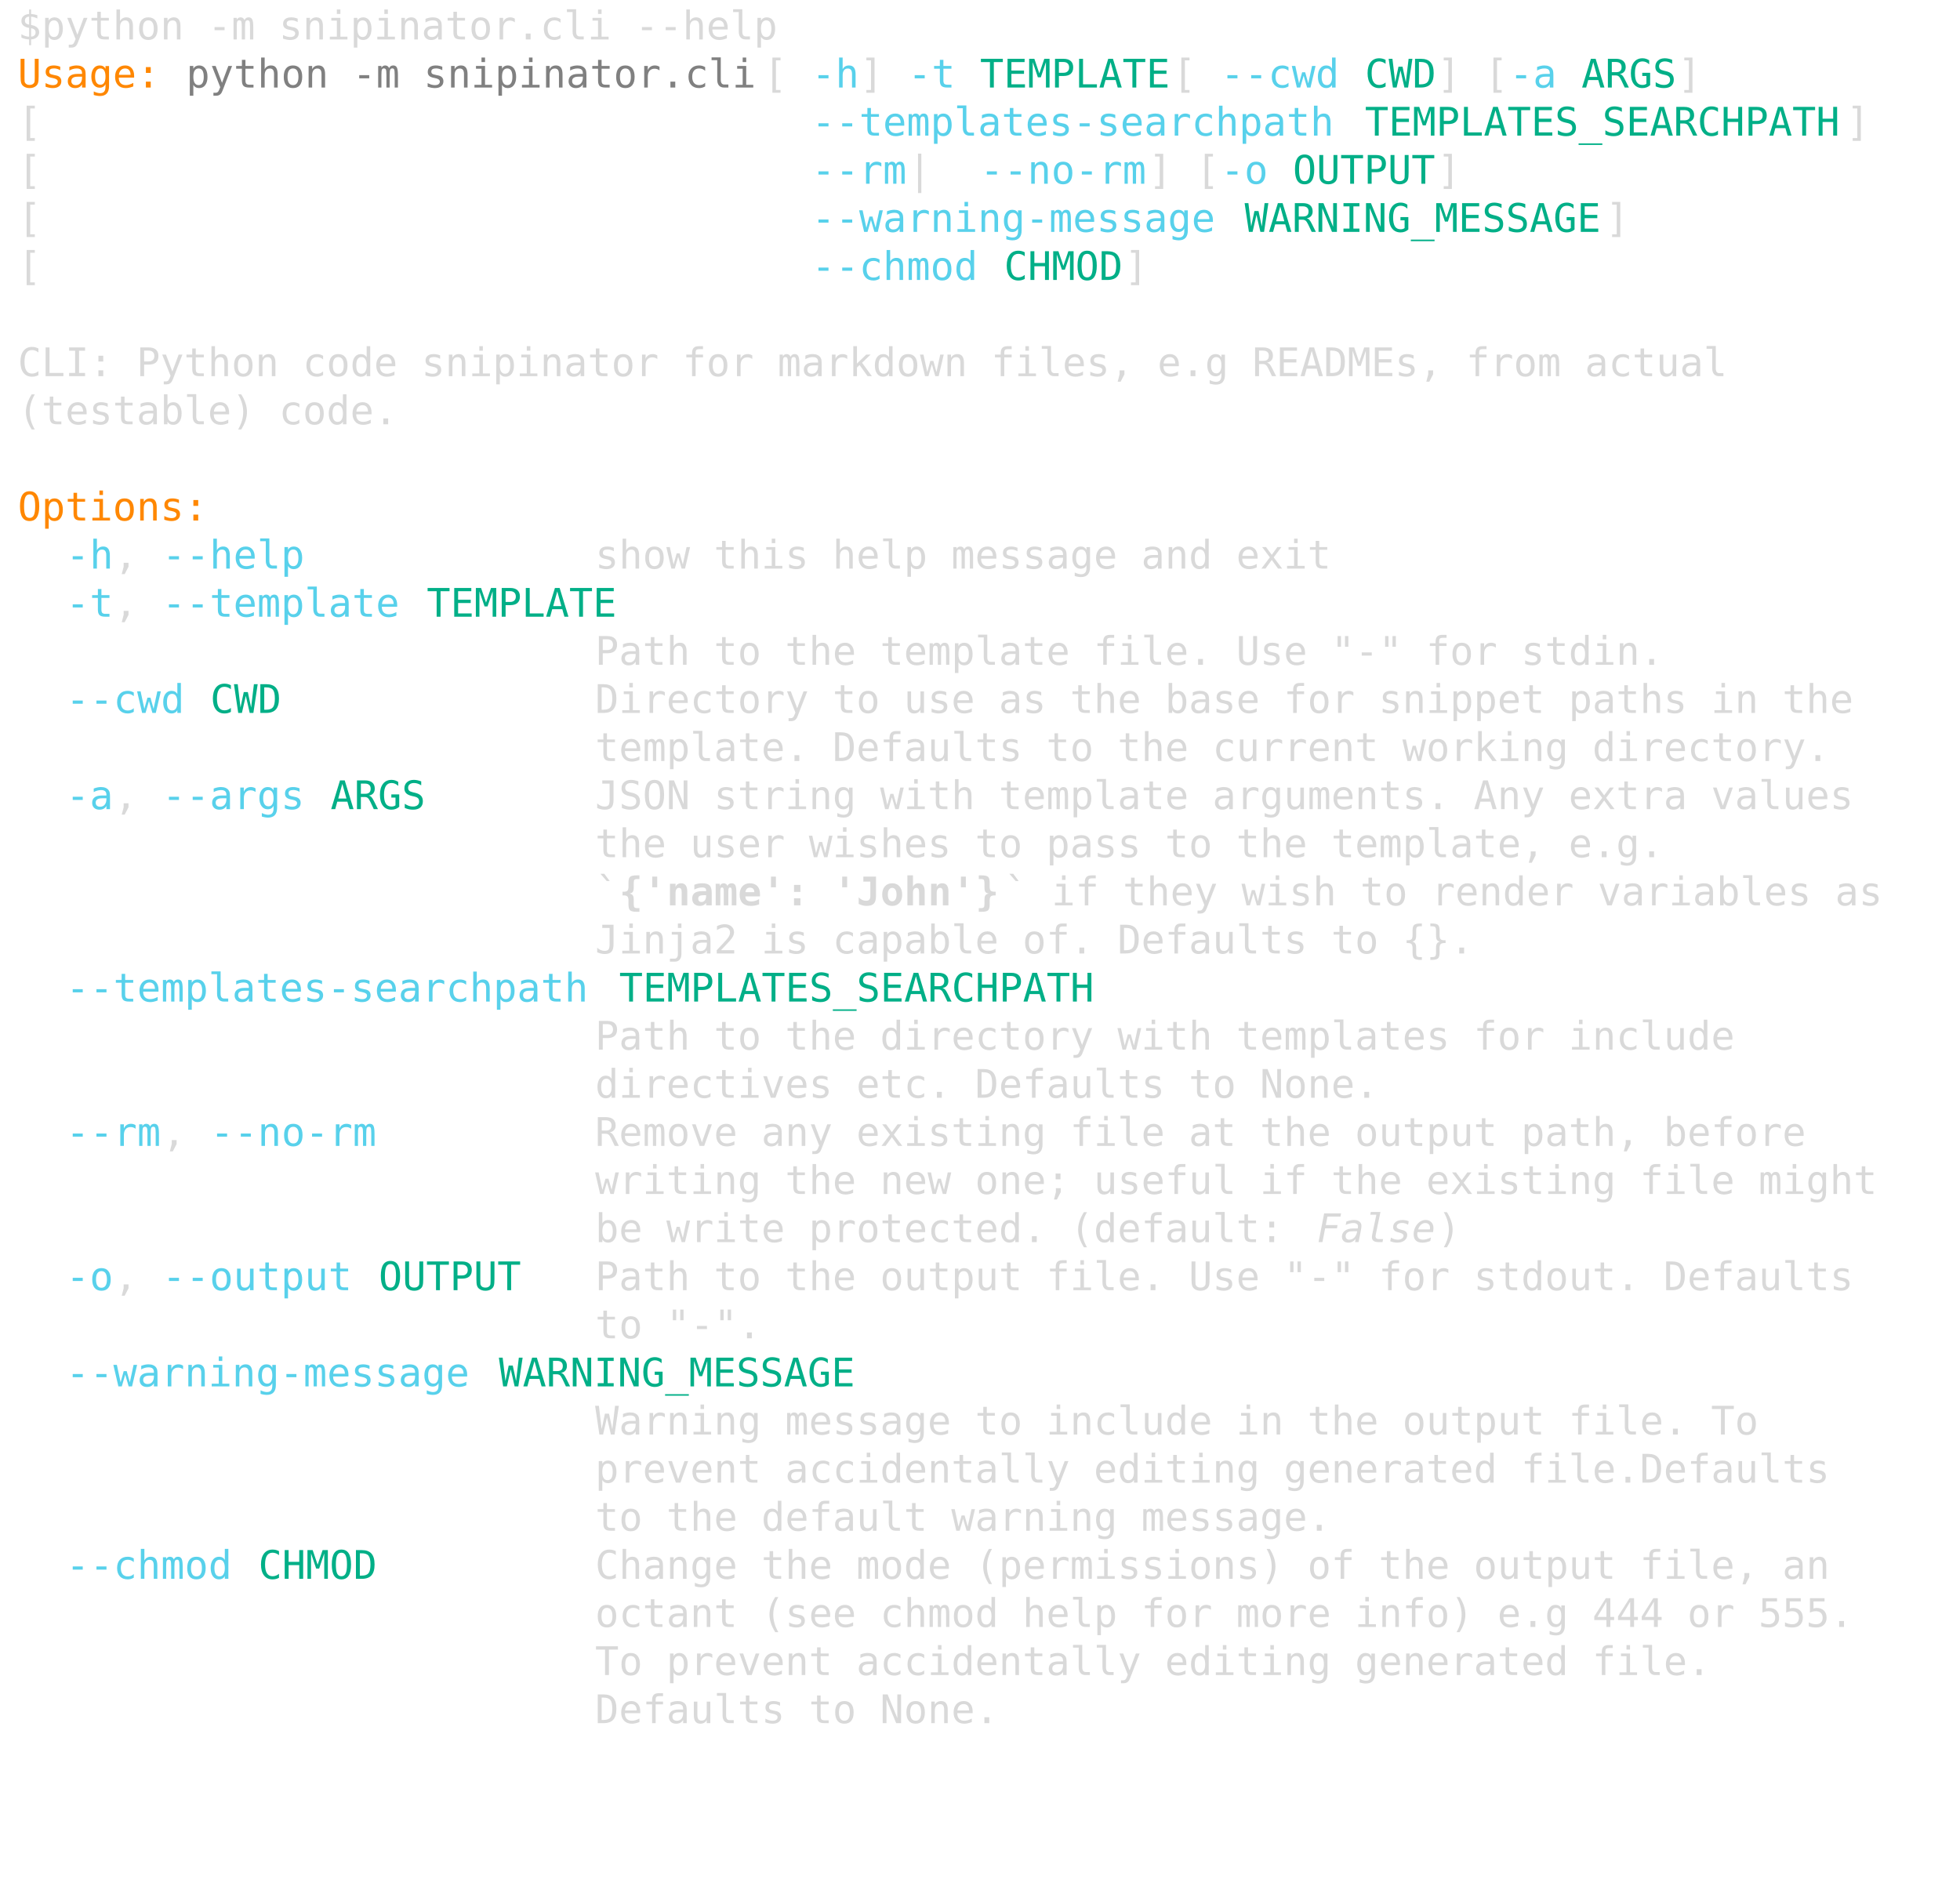
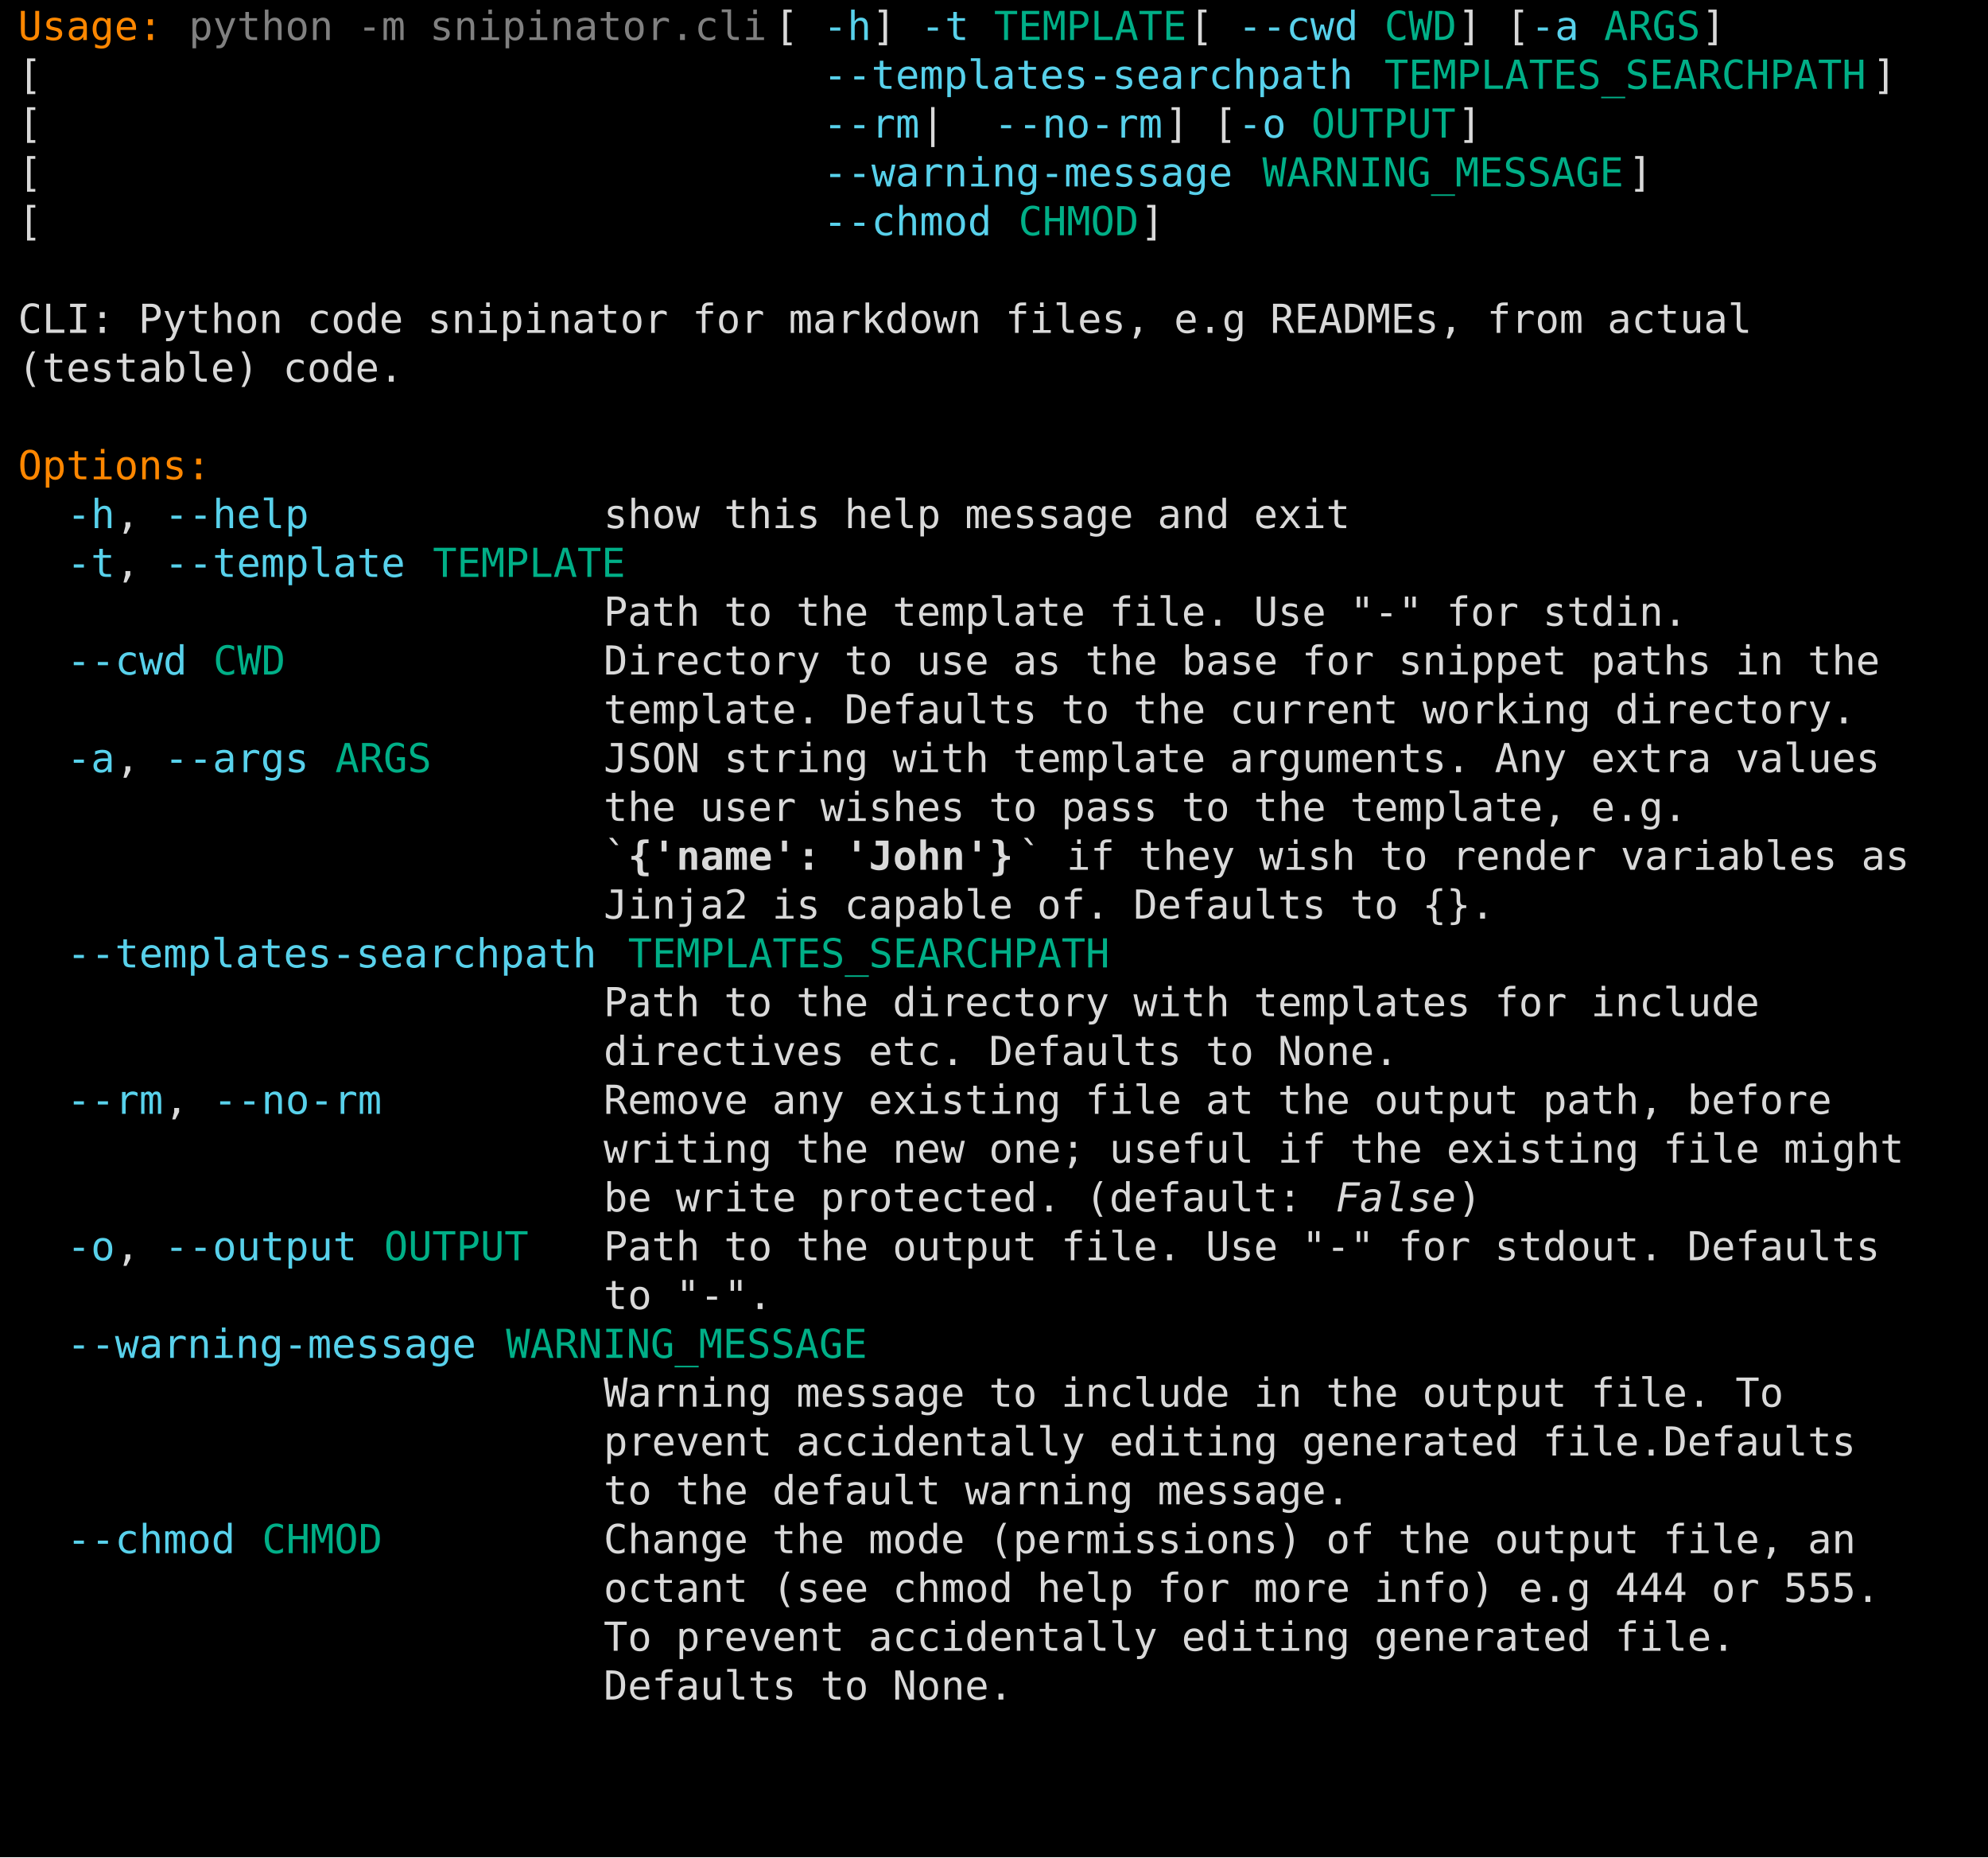
- <svg xmlns="http://www.w3.org/2000/svg" class="rich-terminal" viewBox="0 0 994 952.8">
+ <svg xmlns="http://www.w3.org/2000/svg" class="rich-terminal" viewBox="0 0 994 928.4">
+   <rect width="100%" height="100%" fill="black" />
  <style>
@font-face {
font-family: "Fira Code";
src: local("FiraCode-Regular"),
url("https://cdnjs.cloudflare.com/ajax/libs/firacode/6.2.0/woff2/FiraCode-Regular.woff2") format("woff2"),
url("https://cdnjs.cloudflare.com/ajax/libs/firacode/6.2.0/woff/FiraCode-Regular.woff") format("woff");
font-style: normal;
font-weight: 400;
}
@font-face {
font-family: "Fira Code";
src: local("FiraCode-Bold"),
url("https://cdnjs.cloudflare.com/ajax/libs/firacode/6.2.0/woff2/FiraCode-Bold.woff2") format("woff2"),
url("https://cdnjs.cloudflare.com/ajax/libs/firacode/6.2.0/woff/FiraCode-Bold.woff") format("woff");
font-style: bold;
font-weight: 700;
}
- .terminal-3296101841-matrix {
+ .terminal-3952374451-matrix {
font-family: Fira Code, monospace;
font-size: 20px;
line-height: 24.4px;
font-variant-east-asian: full-width;
}
- .terminal-3296101841-title {
+ .terminal-3952374451-title {
font-size: 18px;
font-weight: bold;
font-family: arial;
}
- .terminal-3296101841-r1 { fill: #d9d9d9 }
- .terminal-3296101841-r2 { fill: #ff8700 }
- .terminal-3296101841-r3 { fill: #808080 }
- .terminal-3296101841-r4 { fill: #58d1eb }
- .terminal-3296101841-r5 { fill: #00af87 }
- .terminal-3296101841-r6 { fill: #d9d9d9;font-weight: bold }
- .terminal-3296101841-r7 { fill: #d9d9d9;font-style: italic; }
+ .terminal-3952374451-r1 { fill: #ff8700 }
+ .terminal-3952374451-r2 { fill: #d9d9d9 }
+ .terminal-3952374451-r3 { fill: #808080 }
+ .terminal-3952374451-r4 { fill: #58d1eb }
+ .terminal-3952374451-r5 { fill: #00af87 }
+ .terminal-3952374451-r6 { fill: #d9d9d9;font-weight: bold }
+ .terminal-3952374451-r7 { fill: #d9d9d9;font-style: italic; }
</style>
  <defs>
-     <clipPath id="terminal-3296101841-clip-terminal">
-       <rect x="0" y="0" width="975.0" height="901.8" />
-     </clipPath>
-     <clipPath id="terminal-3296101841-line-0">
+     <clipPath id="terminal-3952374451-clip-terminal">
+       <rect x="0" y="0" width="975.0" height="877.4" />
+     </clipPath>
+     <clipPath id="terminal-3952374451-line-0">
      <rect x="0" y="1.5" width="976" height="24.65" />
    </clipPath>
-     <clipPath id="terminal-3296101841-line-1">
+     <clipPath id="terminal-3952374451-line-1">
      <rect x="0" y="25.9" width="976" height="24.65" />
    </clipPath>
-     <clipPath id="terminal-3296101841-line-2">
+     <clipPath id="terminal-3952374451-line-2">
      <rect x="0" y="50.3" width="976" height="24.65" />
    </clipPath>
-     <clipPath id="terminal-3296101841-line-3">
+     <clipPath id="terminal-3952374451-line-3">
      <rect x="0" y="74.7" width="976" height="24.65" />
    </clipPath>
-     <clipPath id="terminal-3296101841-line-4">
+     <clipPath id="terminal-3952374451-line-4">
      <rect x="0" y="99.1" width="976" height="24.65" />
    </clipPath>
-     <clipPath id="terminal-3296101841-line-5">
+     <clipPath id="terminal-3952374451-line-5">
      <rect x="0" y="123.5" width="976" height="24.65" />
    </clipPath>
-     <clipPath id="terminal-3296101841-line-6">
+     <clipPath id="terminal-3952374451-line-6">
      <rect x="0" y="147.9" width="976" height="24.65" />
    </clipPath>
-     <clipPath id="terminal-3296101841-line-7">
+     <clipPath id="terminal-3952374451-line-7">
      <rect x="0" y="172.3" width="976" height="24.65" />
    </clipPath>
-     <clipPath id="terminal-3296101841-line-8">
+     <clipPath id="terminal-3952374451-line-8">
      <rect x="0" y="196.7" width="976" height="24.65" />
    </clipPath>
-     <clipPath id="terminal-3296101841-line-9">
+     <clipPath id="terminal-3952374451-line-9">
      <rect x="0" y="221.1" width="976" height="24.65" />
    </clipPath>
-     <clipPath id="terminal-3296101841-line-10">
+     <clipPath id="terminal-3952374451-line-10">
      <rect x="0" y="245.5" width="976" height="24.65" />
    </clipPath>
-     <clipPath id="terminal-3296101841-line-11">
+     <clipPath id="terminal-3952374451-line-11">
      <rect x="0" y="269.9" width="976" height="24.65" />
    </clipPath>
-     <clipPath id="terminal-3296101841-line-12">
+     <clipPath id="terminal-3952374451-line-12">
      <rect x="0" y="294.3" width="976" height="24.65" />
    </clipPath>
-     <clipPath id="terminal-3296101841-line-13">
+     <clipPath id="terminal-3952374451-line-13">
      <rect x="0" y="318.7" width="976" height="24.65" />
    </clipPath>
-     <clipPath id="terminal-3296101841-line-14">
+     <clipPath id="terminal-3952374451-line-14">
      <rect x="0" y="343.1" width="976" height="24.65" />
    </clipPath>
-     <clipPath id="terminal-3296101841-line-15">
+     <clipPath id="terminal-3952374451-line-15">
      <rect x="0" y="367.5" width="976" height="24.65" />
    </clipPath>
-     <clipPath id="terminal-3296101841-line-16">
+     <clipPath id="terminal-3952374451-line-16">
      <rect x="0" y="391.9" width="976" height="24.65" />
    </clipPath>
-     <clipPath id="terminal-3296101841-line-17">
+     <clipPath id="terminal-3952374451-line-17">
      <rect x="0" y="416.3" width="976" height="24.65" />
    </clipPath>
-     <clipPath id="terminal-3296101841-line-18">
+     <clipPath id="terminal-3952374451-line-18">
      <rect x="0" y="440.7" width="976" height="24.65" />
    </clipPath>
-     <clipPath id="terminal-3296101841-line-19">
+     <clipPath id="terminal-3952374451-line-19">
      <rect x="0" y="465.1" width="976" height="24.65" />
    </clipPath>
-     <clipPath id="terminal-3296101841-line-20">
+     <clipPath id="terminal-3952374451-line-20">
      <rect x="0" y="489.5" width="976" height="24.65" />
    </clipPath>
-     <clipPath id="terminal-3296101841-line-21">
+     <clipPath id="terminal-3952374451-line-21">
      <rect x="0" y="513.9" width="976" height="24.65" />
    </clipPath>
-     <clipPath id="terminal-3296101841-line-22">
+     <clipPath id="terminal-3952374451-line-22">
      <rect x="0" y="538.3" width="976" height="24.65" />
    </clipPath>
-     <clipPath id="terminal-3296101841-line-23">
+     <clipPath id="terminal-3952374451-line-23">
      <rect x="0" y="562.7" width="976" height="24.65" />
    </clipPath>
-     <clipPath id="terminal-3296101841-line-24">
+     <clipPath id="terminal-3952374451-line-24">
      <rect x="0" y="587.1" width="976" height="24.65" />
    </clipPath>
-     <clipPath id="terminal-3296101841-line-25">
+     <clipPath id="terminal-3952374451-line-25">
      <rect x="0" y="611.5" width="976" height="24.65" />
    </clipPath>
-     <clipPath id="terminal-3296101841-line-26">
+     <clipPath id="terminal-3952374451-line-26">
      <rect x="0" y="635.9" width="976" height="24.65" />
    </clipPath>
-     <clipPath id="terminal-3296101841-line-27">
+     <clipPath id="terminal-3952374451-line-27">
      <rect x="0" y="660.3" width="976" height="24.65" />
    </clipPath>
-     <clipPath id="terminal-3296101841-line-28">
+     <clipPath id="terminal-3952374451-line-28">
      <rect x="0" y="684.7" width="976" height="24.65" />
    </clipPath>
-     <clipPath id="terminal-3296101841-line-29">
+     <clipPath id="terminal-3952374451-line-29">
      <rect x="0" y="709.1" width="976" height="24.65" />
    </clipPath>
-     <clipPath id="terminal-3296101841-line-30">
+     <clipPath id="terminal-3952374451-line-30">
      <rect x="0" y="733.5" width="976" height="24.65" />
    </clipPath>
-     <clipPath id="terminal-3296101841-line-31">
+     <clipPath id="terminal-3952374451-line-31">
      <rect x="0" y="757.9" width="976" height="24.65" />
    </clipPath>
-     <clipPath id="terminal-3296101841-line-32">
+     <clipPath id="terminal-3952374451-line-32">
      <rect x="0" y="782.3" width="976" height="24.65" />
    </clipPath>
-     <clipPath id="terminal-3296101841-line-33">
+     <clipPath id="terminal-3952374451-line-33">
      <rect x="0" y="806.7" width="976" height="24.65" />
    </clipPath>
-     <clipPath id="terminal-3296101841-line-34">
+     <clipPath id="terminal-3952374451-line-34">
      <rect x="0" y="831.1" width="976" height="24.65" />
-     </clipPath>
-     <clipPath id="terminal-3296101841-line-35">
-       <rect x="0" y="855.5" width="976" height="24.65" />
    </clipPath>
  </defs>
  <g transform="translate(9, 0)">
-     <g class="terminal-3296101841-matrix">
-       <text class="terminal-3296101841-r1" x="0" y="20" textLength="390.4" clip-path="url(#terminal-3296101841-line-0)">$python -m snipinator.cli --help</text>
-       <text class="terminal-3296101841-r1" x="976" y="20" textLength="12.2" clip-path="url(#terminal-3296101841-line-0)">
- </text>
-       <text class="terminal-3296101841-r2" x="0" y="44.4" textLength="73.2" clip-path="url(#terminal-3296101841-line-1)">Usage:</text>
-       <text class="terminal-3296101841-r3" x="85.4" y="44.4" textLength="292.8" clip-path="url(#terminal-3296101841-line-1)">python -m snipinator.cli</text>
-       <text class="terminal-3296101841-r1" x="378.2" y="44.4" textLength="24.4" clip-path="url(#terminal-3296101841-line-1)"> [</text>
-       <text class="terminal-3296101841-r4" x="402.6" y="44.4" textLength="24.4" clip-path="url(#terminal-3296101841-line-1)">-h</text>
-       <text class="terminal-3296101841-r1" x="427" y="44.4" textLength="24.4" clip-path="url(#terminal-3296101841-line-1)">] </text>
-       <text class="terminal-3296101841-r4" x="451.4" y="44.4" textLength="24.4" clip-path="url(#terminal-3296101841-line-1)">-t</text>
-       <text class="terminal-3296101841-r5" x="488" y="44.4" textLength="97.6" clip-path="url(#terminal-3296101841-line-1)">TEMPLATE</text>
-       <text class="terminal-3296101841-r1" x="585.6" y="44.4" textLength="24.4" clip-path="url(#terminal-3296101841-line-1)"> [</text>
-       <text class="terminal-3296101841-r4" x="610" y="44.4" textLength="61" clip-path="url(#terminal-3296101841-line-1)">--cwd</text>
-       <text class="terminal-3296101841-r5" x="683.2" y="44.4" textLength="36.6" clip-path="url(#terminal-3296101841-line-1)">CWD</text>
-       <text class="terminal-3296101841-r1" x="719.8" y="44.4" textLength="36.6" clip-path="url(#terminal-3296101841-line-1)">] [</text>
-       <text class="terminal-3296101841-r4" x="756.4" y="44.4" textLength="24.4" clip-path="url(#terminal-3296101841-line-1)">-a</text>
-       <text class="terminal-3296101841-r5" x="793" y="44.4" textLength="48.8" clip-path="url(#terminal-3296101841-line-1)">ARGS</text>
-       <text class="terminal-3296101841-r1" x="841.8" y="44.4" textLength="12.2" clip-path="url(#terminal-3296101841-line-1)">]</text>
-       <text class="terminal-3296101841-r1" x="976" y="44.4" textLength="12.2" clip-path="url(#terminal-3296101841-line-1)">
- </text>
-       <text class="terminal-3296101841-r1" x="0" y="68.8" textLength="402.6" clip-path="url(#terminal-3296101841-line-2)">                                [</text>
-       <text class="terminal-3296101841-r4" x="402.6" y="68.8" textLength="268.4" clip-path="url(#terminal-3296101841-line-2)">--templates-searchpath</text>
-       <text class="terminal-3296101841-r5" x="683.2" y="68.8" textLength="244" clip-path="url(#terminal-3296101841-line-2)">TEMPLATES_SEARCHPATH</text>
-       <text class="terminal-3296101841-r1" x="927.2" y="68.8" textLength="12.2" clip-path="url(#terminal-3296101841-line-2)">]</text>
-       <text class="terminal-3296101841-r1" x="976" y="68.8" textLength="12.2" clip-path="url(#terminal-3296101841-line-2)">
- </text>
-       <text class="terminal-3296101841-r1" x="0" y="93.2" textLength="402.6" clip-path="url(#terminal-3296101841-line-3)">                                [</text>
-       <text class="terminal-3296101841-r4" x="402.6" y="93.2" textLength="48.8" clip-path="url(#terminal-3296101841-line-3)">--rm</text>
-       <text class="terminal-3296101841-r1" x="451.4" y="93.2" textLength="36.6" clip-path="url(#terminal-3296101841-line-3)"> | </text>
-       <text class="terminal-3296101841-r4" x="488" y="93.2" textLength="85.4" clip-path="url(#terminal-3296101841-line-3)">--no-rm</text>
-       <text class="terminal-3296101841-r1" x="573.4" y="93.2" textLength="36.6" clip-path="url(#terminal-3296101841-line-3)">] [</text>
-       <text class="terminal-3296101841-r4" x="610" y="93.2" textLength="24.4" clip-path="url(#terminal-3296101841-line-3)">-o</text>
-       <text class="terminal-3296101841-r5" x="646.6" y="93.2" textLength="73.2" clip-path="url(#terminal-3296101841-line-3)">OUTPUT</text>
-       <text class="terminal-3296101841-r1" x="719.8" y="93.2" textLength="12.2" clip-path="url(#terminal-3296101841-line-3)">]</text>
-       <text class="terminal-3296101841-r1" x="976" y="93.2" textLength="12.2" clip-path="url(#terminal-3296101841-line-3)">
- </text>
-       <text class="terminal-3296101841-r1" x="0" y="117.6" textLength="402.6" clip-path="url(#terminal-3296101841-line-4)">                                [</text>
-       <text class="terminal-3296101841-r4" x="402.6" y="117.6" textLength="207.4" clip-path="url(#terminal-3296101841-line-4)">--warning-message</text>
-       <text class="terminal-3296101841-r5" x="622.2" y="117.6" textLength="183" clip-path="url(#terminal-3296101841-line-4)">WARNING_MESSAGE</text>
-       <text class="terminal-3296101841-r1" x="805.2" y="117.6" textLength="12.2" clip-path="url(#terminal-3296101841-line-4)">]</text>
-       <text class="terminal-3296101841-r1" x="976" y="117.6" textLength="12.2" clip-path="url(#terminal-3296101841-line-4)">
- </text>
-       <text class="terminal-3296101841-r1" x="0" y="142" textLength="402.6" clip-path="url(#terminal-3296101841-line-5)">                                [</text>
-       <text class="terminal-3296101841-r4" x="402.6" y="142" textLength="85.4" clip-path="url(#terminal-3296101841-line-5)">--chmod</text>
-       <text class="terminal-3296101841-r5" x="500.2" y="142" textLength="61" clip-path="url(#terminal-3296101841-line-5)">CHMOD</text>
-       <text class="terminal-3296101841-r1" x="561.2" y="142" textLength="12.2" clip-path="url(#terminal-3296101841-line-5)">]</text>
-       <text class="terminal-3296101841-r1" x="976" y="142" textLength="12.2" clip-path="url(#terminal-3296101841-line-5)">
- </text>
-       <text class="terminal-3296101841-r1" x="976" y="166.4" textLength="12.2" clip-path="url(#terminal-3296101841-line-6)">
- </text>
-       <text class="terminal-3296101841-r1" x="0" y="190.8" textLength="878.4" clip-path="url(#terminal-3296101841-line-7)">CLI: Python code snipinator for markdown files, e.g READMEs, from actual</text>
-       <text class="terminal-3296101841-r1" x="976" y="190.8" textLength="12.2" clip-path="url(#terminal-3296101841-line-7)">
- </text>
-       <text class="terminal-3296101841-r1" x="0" y="215.2" textLength="195.2" clip-path="url(#terminal-3296101841-line-8)">(testable) code.</text>
-       <text class="terminal-3296101841-r1" x="976" y="215.2" textLength="12.2" clip-path="url(#terminal-3296101841-line-8)">
- </text>
-       <text class="terminal-3296101841-r1" x="976" y="239.6" textLength="12.2" clip-path="url(#terminal-3296101841-line-9)">
- </text>
-       <text class="terminal-3296101841-r2" x="0" y="264" textLength="97.6" clip-path="url(#terminal-3296101841-line-10)">Options:</text>
-       <text class="terminal-3296101841-r1" x="976" y="264" textLength="12.2" clip-path="url(#terminal-3296101841-line-10)">
- </text>
-       <text class="terminal-3296101841-r4" x="24.4" y="288.4" textLength="24.4" clip-path="url(#terminal-3296101841-line-11)">-h</text>
-       <text class="terminal-3296101841-r1" x="48.8" y="288.4" textLength="24.4" clip-path="url(#terminal-3296101841-line-11)">, </text>
-       <text class="terminal-3296101841-r4" x="73.2" y="288.4" textLength="73.2" clip-path="url(#terminal-3296101841-line-11)">--help</text>
-       <text class="terminal-3296101841-r1" x="292.8" y="288.4" textLength="378.2" clip-path="url(#terminal-3296101841-line-11)">show this help message and exit</text>
-       <text class="terminal-3296101841-r1" x="976" y="288.4" textLength="12.2" clip-path="url(#terminal-3296101841-line-11)">
- </text>
-       <text class="terminal-3296101841-r4" x="24.4" y="312.8" textLength="24.4" clip-path="url(#terminal-3296101841-line-12)">-t</text>
-       <text class="terminal-3296101841-r1" x="48.8" y="312.8" textLength="24.4" clip-path="url(#terminal-3296101841-line-12)">, </text>
-       <text class="terminal-3296101841-r4" x="73.2" y="312.8" textLength="122" clip-path="url(#terminal-3296101841-line-12)">--template</text>
-       <text class="terminal-3296101841-r5" x="207.4" y="312.8" textLength="97.6" clip-path="url(#terminal-3296101841-line-12)">TEMPLATE</text>
-       <text class="terminal-3296101841-r1" x="976" y="312.8" textLength="12.2" clip-path="url(#terminal-3296101841-line-12)">
- </text>
-       <text class="terminal-3296101841-r1" x="292.8" y="337.2" textLength="549" clip-path="url(#terminal-3296101841-line-13)">Path to the template file. Use "-" for stdin.</text>
-       <text class="terminal-3296101841-r1" x="976" y="337.2" textLength="12.2" clip-path="url(#terminal-3296101841-line-13)">
- </text>
-       <text class="terminal-3296101841-r4" x="24.4" y="361.6" textLength="61" clip-path="url(#terminal-3296101841-line-14)">--cwd</text>
-       <text class="terminal-3296101841-r5" x="97.6" y="361.6" textLength="36.6" clip-path="url(#terminal-3296101841-line-14)">CWD</text>
-       <text class="terminal-3296101841-r1" x="292.8" y="361.6" textLength="646.6" clip-path="url(#terminal-3296101841-line-14)">Directory to use as the base for snippet paths in the</text>
-       <text class="terminal-3296101841-r1" x="976" y="361.6" textLength="12.2" clip-path="url(#terminal-3296101841-line-14)">
- </text>
-       <text class="terminal-3296101841-r1" x="292.8" y="386" textLength="634.4" clip-path="url(#terminal-3296101841-line-15)">template. Defaults to the current working directory.</text>
-       <text class="terminal-3296101841-r1" x="976" y="386" textLength="12.2" clip-path="url(#terminal-3296101841-line-15)">
- </text>
-       <text class="terminal-3296101841-r4" x="24.4" y="410.4" textLength="24.4" clip-path="url(#terminal-3296101841-line-16)">-a</text>
-       <text class="terminal-3296101841-r1" x="48.8" y="410.4" textLength="24.4" clip-path="url(#terminal-3296101841-line-16)">, </text>
-       <text class="terminal-3296101841-r4" x="73.2" y="410.4" textLength="73.2" clip-path="url(#terminal-3296101841-line-16)">--args</text>
-       <text class="terminal-3296101841-r5" x="158.6" y="410.4" textLength="48.8" clip-path="url(#terminal-3296101841-line-16)">ARGS</text>
-       <text class="terminal-3296101841-r1" x="292.8" y="410.4" textLength="646.6" clip-path="url(#terminal-3296101841-line-16)">JSON string with template arguments. Any extra values</text>
-       <text class="terminal-3296101841-r1" x="976" y="410.4" textLength="12.2" clip-path="url(#terminal-3296101841-line-16)">
- </text>
-       <text class="terminal-3296101841-r1" x="292.8" y="434.8" textLength="549" clip-path="url(#terminal-3296101841-line-17)">the user wishes to pass to the template, e.g.</text>
-       <text class="terminal-3296101841-r1" x="976" y="434.8" textLength="12.2" clip-path="url(#terminal-3296101841-line-17)">
- </text>
-       <text class="terminal-3296101841-r1" x="292.8" y="459.2" textLength="12.2" clip-path="url(#terminal-3296101841-line-18)">`</text>
-       <text class="terminal-3296101841-r6" x="305" y="459.2" textLength="195.2" clip-path="url(#terminal-3296101841-line-18)">{'name': 'John'}</text>
-       <text class="terminal-3296101841-r1" x="500.2" y="459.2" textLength="451.4" clip-path="url(#terminal-3296101841-line-18)">` if they wish to render variables as</text>
-       <text class="terminal-3296101841-r1" x="976" y="459.2" textLength="12.2" clip-path="url(#terminal-3296101841-line-18)">
- </text>
-       <text class="terminal-3296101841-r1" x="292.8" y="483.6" textLength="451.4" clip-path="url(#terminal-3296101841-line-19)">Jinja2 is capable of. Defaults to {}.</text>
-       <text class="terminal-3296101841-r1" x="976" y="483.6" textLength="12.2" clip-path="url(#terminal-3296101841-line-19)">
- </text>
-       <text class="terminal-3296101841-r4" x="24.4" y="508" textLength="268.4" clip-path="url(#terminal-3296101841-line-20)">--templates-searchpath</text>
-       <text class="terminal-3296101841-r5" x="305" y="508" textLength="244" clip-path="url(#terminal-3296101841-line-20)">TEMPLATES_SEARCHPATH</text>
-       <text class="terminal-3296101841-r1" x="976" y="508" textLength="12.2" clip-path="url(#terminal-3296101841-line-20)">
- </text>
-       <text class="terminal-3296101841-r1" x="292.8" y="532.4" textLength="585.6" clip-path="url(#terminal-3296101841-line-21)">Path to the directory with templates for include</text>
-       <text class="terminal-3296101841-r1" x="976" y="532.4" textLength="12.2" clip-path="url(#terminal-3296101841-line-21)">
- </text>
-       <text class="terminal-3296101841-r1" x="292.8" y="556.8" textLength="402.6" clip-path="url(#terminal-3296101841-line-22)">directives etc. Defaults to None.</text>
-       <text class="terminal-3296101841-r1" x="976" y="556.8" textLength="12.2" clip-path="url(#terminal-3296101841-line-22)">
- </text>
-       <text class="terminal-3296101841-r4" x="24.4" y="581.2" textLength="48.8" clip-path="url(#terminal-3296101841-line-23)">--rm</text>
-       <text class="terminal-3296101841-r1" x="73.2" y="581.2" textLength="24.4" clip-path="url(#terminal-3296101841-line-23)">, </text>
-       <text class="terminal-3296101841-r4" x="97.6" y="581.2" textLength="85.4" clip-path="url(#terminal-3296101841-line-23)">--no-rm</text>
-       <text class="terminal-3296101841-r1" x="292.8" y="581.2" textLength="622.2" clip-path="url(#terminal-3296101841-line-23)">Remove any existing file at the output path, before</text>
-       <text class="terminal-3296101841-r1" x="976" y="581.2" textLength="12.2" clip-path="url(#terminal-3296101841-line-23)">
- </text>
-       <text class="terminal-3296101841-r1" x="292.8" y="605.6" textLength="658.8" clip-path="url(#terminal-3296101841-line-24)">writing the new one; useful if the existing file might</text>
-       <text class="terminal-3296101841-r1" x="976" y="605.6" textLength="12.2" clip-path="url(#terminal-3296101841-line-24)">
- </text>
-       <text class="terminal-3296101841-r1" x="292.8" y="630" textLength="366" clip-path="url(#terminal-3296101841-line-25)">be write protected. (default: </text>
-       <text class="terminal-3296101841-r7" x="658.8" y="630" textLength="61" clip-path="url(#terminal-3296101841-line-25)">False</text>
-       <text class="terminal-3296101841-r1" x="719.8" y="630" textLength="12.2" clip-path="url(#terminal-3296101841-line-25)">)</text>
-       <text class="terminal-3296101841-r1" x="976" y="630" textLength="12.2" clip-path="url(#terminal-3296101841-line-25)">
- </text>
-       <text class="terminal-3296101841-r4" x="24.4" y="654.4" textLength="24.4" clip-path="url(#terminal-3296101841-line-26)">-o</text>
-       <text class="terminal-3296101841-r1" x="48.8" y="654.4" textLength="24.4" clip-path="url(#terminal-3296101841-line-26)">, </text>
-       <text class="terminal-3296101841-r4" x="73.2" y="654.4" textLength="97.6" clip-path="url(#terminal-3296101841-line-26)">--output</text>
-       <text class="terminal-3296101841-r5" x="183" y="654.4" textLength="73.2" clip-path="url(#terminal-3296101841-line-26)">OUTPUT</text>
-       <text class="terminal-3296101841-r1" x="292.8" y="654.4" textLength="646.6" clip-path="url(#terminal-3296101841-line-26)">Path to the output file. Use "-" for stdout. Defaults</text>
-       <text class="terminal-3296101841-r1" x="976" y="654.4" textLength="12.2" clip-path="url(#terminal-3296101841-line-26)">
- </text>
-       <text class="terminal-3296101841-r1" x="292.8" y="678.8" textLength="85.4" clip-path="url(#terminal-3296101841-line-27)">to "-".</text>
-       <text class="terminal-3296101841-r1" x="976" y="678.8" textLength="12.2" clip-path="url(#terminal-3296101841-line-27)">
- </text>
-       <text class="terminal-3296101841-r4" x="24.4" y="703.2" textLength="207.4" clip-path="url(#terminal-3296101841-line-28)">--warning-message</text>
-       <text class="terminal-3296101841-r5" x="244" y="703.2" textLength="183" clip-path="url(#terminal-3296101841-line-28)">WARNING_MESSAGE</text>
-       <text class="terminal-3296101841-r1" x="976" y="703.2" textLength="12.2" clip-path="url(#terminal-3296101841-line-28)">
- </text>
-       <text class="terminal-3296101841-r1" x="292.8" y="727.6" textLength="597.8" clip-path="url(#terminal-3296101841-line-29)">Warning message to include in the output file. To</text>
-       <text class="terminal-3296101841-r1" x="976" y="727.6" textLength="12.2" clip-path="url(#terminal-3296101841-line-29)">
- </text>
-       <text class="terminal-3296101841-r1" x="292.8" y="752" textLength="634.4" clip-path="url(#terminal-3296101841-line-30)">prevent accidentally editing generated file.Defaults</text>
-       <text class="terminal-3296101841-r1" x="976" y="752" textLength="12.2" clip-path="url(#terminal-3296101841-line-30)">
- </text>
-       <text class="terminal-3296101841-r1" x="292.8" y="776.4" textLength="378.2" clip-path="url(#terminal-3296101841-line-31)">to the default warning message.</text>
-       <text class="terminal-3296101841-r1" x="976" y="776.4" textLength="12.2" clip-path="url(#terminal-3296101841-line-31)">
- </text>
-       <text class="terminal-3296101841-r4" x="24.4" y="800.8" textLength="85.4" clip-path="url(#terminal-3296101841-line-32)">--chmod</text>
-       <text class="terminal-3296101841-r5" x="122" y="800.8" textLength="61" clip-path="url(#terminal-3296101841-line-32)">CHMOD</text>
-       <text class="terminal-3296101841-r1" x="292.8" y="800.8" textLength="634.4" clip-path="url(#terminal-3296101841-line-32)">Change the mode (permissions) of the output file, an</text>
-       <text class="terminal-3296101841-r1" x="976" y="800.8" textLength="12.2" clip-path="url(#terminal-3296101841-line-32)">
- </text>
-       <text class="terminal-3296101841-r1" x="292.8" y="825.2" textLength="646.6" clip-path="url(#terminal-3296101841-line-33)">octant (see chmod help for more info) e.g 444 or 555.</text>
-       <text class="terminal-3296101841-r1" x="976" y="825.2" textLength="12.2" clip-path="url(#terminal-3296101841-line-33)">
- </text>
-       <text class="terminal-3296101841-r1" x="292.8" y="849.6" textLength="573.4" clip-path="url(#terminal-3296101841-line-34)">To prevent accidentally editing generated file.</text>
-       <text class="terminal-3296101841-r1" x="976" y="849.6" textLength="12.2" clip-path="url(#terminal-3296101841-line-34)">
- </text>
-       <text class="terminal-3296101841-r1" x="292.8" y="874" textLength="207.4" clip-path="url(#terminal-3296101841-line-35)">Defaults to None.</text>
-       <text class="terminal-3296101841-r1" x="976" y="874" textLength="12.2" clip-path="url(#terminal-3296101841-line-35)">
- </text>
-       <text class="terminal-3296101841-r1" x="976" y="898.4" textLength="12.2" clip-path="url(#terminal-3296101841-line-36)">
+     <g class="terminal-3952374451-matrix">
+       <text class="terminal-3952374451-r1" x="0" y="20" textLength="73.2" clip-path="url(#terminal-3952374451-line-0)">Usage:</text>
+       <text class="terminal-3952374451-r3" x="85.4" y="20" textLength="292.8" clip-path="url(#terminal-3952374451-line-0)">python -m snipinator.cli</text>
+       <text class="terminal-3952374451-r2" x="378.2" y="20" textLength="24.4" clip-path="url(#terminal-3952374451-line-0)"> [</text>
+       <text class="terminal-3952374451-r4" x="402.6" y="20" textLength="24.4" clip-path="url(#terminal-3952374451-line-0)">-h</text>
+       <text class="terminal-3952374451-r2" x="427" y="20" textLength="24.4" clip-path="url(#terminal-3952374451-line-0)">] </text>
+       <text class="terminal-3952374451-r4" x="451.4" y="20" textLength="24.4" clip-path="url(#terminal-3952374451-line-0)">-t</text>
+       <text class="terminal-3952374451-r5" x="488" y="20" textLength="97.6" clip-path="url(#terminal-3952374451-line-0)">TEMPLATE</text>
+       <text class="terminal-3952374451-r2" x="585.6" y="20" textLength="24.4" clip-path="url(#terminal-3952374451-line-0)"> [</text>
+       <text class="terminal-3952374451-r4" x="610" y="20" textLength="61" clip-path="url(#terminal-3952374451-line-0)">--cwd</text>
+       <text class="terminal-3952374451-r5" x="683.2" y="20" textLength="36.6" clip-path="url(#terminal-3952374451-line-0)">CWD</text>
+       <text class="terminal-3952374451-r2" x="719.8" y="20" textLength="36.6" clip-path="url(#terminal-3952374451-line-0)">] [</text>
+       <text class="terminal-3952374451-r4" x="756.4" y="20" textLength="24.4" clip-path="url(#terminal-3952374451-line-0)">-a</text>
+       <text class="terminal-3952374451-r5" x="793" y="20" textLength="48.8" clip-path="url(#terminal-3952374451-line-0)">ARGS</text>
+       <text class="terminal-3952374451-r2" x="841.8" y="20" textLength="12.2" clip-path="url(#terminal-3952374451-line-0)">]</text>
+       <text class="terminal-3952374451-r2" x="976" y="20" textLength="12.2" clip-path="url(#terminal-3952374451-line-0)">
+ </text>
+       <text class="terminal-3952374451-r2" x="0" y="44.4" textLength="402.6" clip-path="url(#terminal-3952374451-line-1)">                                [</text>
+       <text class="terminal-3952374451-r4" x="402.6" y="44.4" textLength="268.4" clip-path="url(#terminal-3952374451-line-1)">--templates-searchpath</text>
+       <text class="terminal-3952374451-r5" x="683.2" y="44.4" textLength="244" clip-path="url(#terminal-3952374451-line-1)">TEMPLATES_SEARCHPATH</text>
+       <text class="terminal-3952374451-r2" x="927.2" y="44.4" textLength="12.2" clip-path="url(#terminal-3952374451-line-1)">]</text>
+       <text class="terminal-3952374451-r2" x="976" y="44.4" textLength="12.2" clip-path="url(#terminal-3952374451-line-1)">
+ </text>
+       <text class="terminal-3952374451-r2" x="0" y="68.8" textLength="402.6" clip-path="url(#terminal-3952374451-line-2)">                                [</text>
+       <text class="terminal-3952374451-r4" x="402.6" y="68.8" textLength="48.8" clip-path="url(#terminal-3952374451-line-2)">--rm</text>
+       <text class="terminal-3952374451-r2" x="451.4" y="68.8" textLength="36.6" clip-path="url(#terminal-3952374451-line-2)"> | </text>
+       <text class="terminal-3952374451-r4" x="488" y="68.8" textLength="85.4" clip-path="url(#terminal-3952374451-line-2)">--no-rm</text>
+       <text class="terminal-3952374451-r2" x="573.4" y="68.8" textLength="36.6" clip-path="url(#terminal-3952374451-line-2)">] [</text>
+       <text class="terminal-3952374451-r4" x="610" y="68.8" textLength="24.4" clip-path="url(#terminal-3952374451-line-2)">-o</text>
+       <text class="terminal-3952374451-r5" x="646.6" y="68.8" textLength="73.2" clip-path="url(#terminal-3952374451-line-2)">OUTPUT</text>
+       <text class="terminal-3952374451-r2" x="719.8" y="68.8" textLength="12.2" clip-path="url(#terminal-3952374451-line-2)">]</text>
+       <text class="terminal-3952374451-r2" x="976" y="68.8" textLength="12.2" clip-path="url(#terminal-3952374451-line-2)">
+ </text>
+       <text class="terminal-3952374451-r2" x="0" y="93.2" textLength="402.6" clip-path="url(#terminal-3952374451-line-3)">                                [</text>
+       <text class="terminal-3952374451-r4" x="402.6" y="93.2" textLength="207.4" clip-path="url(#terminal-3952374451-line-3)">--warning-message</text>
+       <text class="terminal-3952374451-r5" x="622.2" y="93.2" textLength="183" clip-path="url(#terminal-3952374451-line-3)">WARNING_MESSAGE</text>
+       <text class="terminal-3952374451-r2" x="805.2" y="93.2" textLength="12.2" clip-path="url(#terminal-3952374451-line-3)">]</text>
+       <text class="terminal-3952374451-r2" x="976" y="93.2" textLength="12.2" clip-path="url(#terminal-3952374451-line-3)">
+ </text>
+       <text class="terminal-3952374451-r2" x="0" y="117.6" textLength="402.6" clip-path="url(#terminal-3952374451-line-4)">                                [</text>
+       <text class="terminal-3952374451-r4" x="402.6" y="117.6" textLength="85.4" clip-path="url(#terminal-3952374451-line-4)">--chmod</text>
+       <text class="terminal-3952374451-r5" x="500.2" y="117.6" textLength="61" clip-path="url(#terminal-3952374451-line-4)">CHMOD</text>
+       <text class="terminal-3952374451-r2" x="561.2" y="117.6" textLength="12.2" clip-path="url(#terminal-3952374451-line-4)">]</text>
+       <text class="terminal-3952374451-r2" x="976" y="117.6" textLength="12.2" clip-path="url(#terminal-3952374451-line-4)">
+ </text>
+       <text class="terminal-3952374451-r2" x="976" y="142" textLength="12.2" clip-path="url(#terminal-3952374451-line-5)">
+ </text>
+       <text class="terminal-3952374451-r2" x="0" y="166.4" textLength="878.4" clip-path="url(#terminal-3952374451-line-6)">CLI: Python code snipinator for markdown files, e.g READMEs, from actual</text>
+       <text class="terminal-3952374451-r2" x="976" y="166.4" textLength="12.2" clip-path="url(#terminal-3952374451-line-6)">
+ </text>
+       <text class="terminal-3952374451-r2" x="0" y="190.8" textLength="195.2" clip-path="url(#terminal-3952374451-line-7)">(testable) code.</text>
+       <text class="terminal-3952374451-r2" x="976" y="190.8" textLength="12.2" clip-path="url(#terminal-3952374451-line-7)">
+ </text>
+       <text class="terminal-3952374451-r2" x="976" y="215.2" textLength="12.2" clip-path="url(#terminal-3952374451-line-8)">
+ </text>
+       <text class="terminal-3952374451-r1" x="0" y="239.6" textLength="97.6" clip-path="url(#terminal-3952374451-line-9)">Options:</text>
+       <text class="terminal-3952374451-r2" x="976" y="239.6" textLength="12.2" clip-path="url(#terminal-3952374451-line-9)">
+ </text>
+       <text class="terminal-3952374451-r4" x="24.4" y="264" textLength="24.4" clip-path="url(#terminal-3952374451-line-10)">-h</text>
+       <text class="terminal-3952374451-r2" x="48.8" y="264" textLength="24.4" clip-path="url(#terminal-3952374451-line-10)">, </text>
+       <text class="terminal-3952374451-r4" x="73.2" y="264" textLength="73.2" clip-path="url(#terminal-3952374451-line-10)">--help</text>
+       <text class="terminal-3952374451-r2" x="292.8" y="264" textLength="378.2" clip-path="url(#terminal-3952374451-line-10)">show this help message and exit</text>
+       <text class="terminal-3952374451-r2" x="976" y="264" textLength="12.2" clip-path="url(#terminal-3952374451-line-10)">
+ </text>
+       <text class="terminal-3952374451-r4" x="24.4" y="288.4" textLength="24.4" clip-path="url(#terminal-3952374451-line-11)">-t</text>
+       <text class="terminal-3952374451-r2" x="48.8" y="288.4" textLength="24.4" clip-path="url(#terminal-3952374451-line-11)">, </text>
+       <text class="terminal-3952374451-r4" x="73.2" y="288.4" textLength="122" clip-path="url(#terminal-3952374451-line-11)">--template</text>
+       <text class="terminal-3952374451-r5" x="207.4" y="288.4" textLength="97.6" clip-path="url(#terminal-3952374451-line-11)">TEMPLATE</text>
+       <text class="terminal-3952374451-r2" x="976" y="288.4" textLength="12.2" clip-path="url(#terminal-3952374451-line-11)">
+ </text>
+       <text class="terminal-3952374451-r2" x="292.8" y="312.8" textLength="549" clip-path="url(#terminal-3952374451-line-12)">Path to the template file. Use "-" for stdin.</text>
+       <text class="terminal-3952374451-r2" x="976" y="312.8" textLength="12.2" clip-path="url(#terminal-3952374451-line-12)">
+ </text>
+       <text class="terminal-3952374451-r4" x="24.4" y="337.2" textLength="61" clip-path="url(#terminal-3952374451-line-13)">--cwd</text>
+       <text class="terminal-3952374451-r5" x="97.6" y="337.2" textLength="36.6" clip-path="url(#terminal-3952374451-line-13)">CWD</text>
+       <text class="terminal-3952374451-r2" x="292.8" y="337.2" textLength="646.6" clip-path="url(#terminal-3952374451-line-13)">Directory to use as the base for snippet paths in the</text>
+       <text class="terminal-3952374451-r2" x="976" y="337.2" textLength="12.2" clip-path="url(#terminal-3952374451-line-13)">
+ </text>
+       <text class="terminal-3952374451-r2" x="292.8" y="361.6" textLength="634.4" clip-path="url(#terminal-3952374451-line-14)">template. Defaults to the current working directory.</text>
+       <text class="terminal-3952374451-r2" x="976" y="361.6" textLength="12.2" clip-path="url(#terminal-3952374451-line-14)">
+ </text>
+       <text class="terminal-3952374451-r4" x="24.4" y="386" textLength="24.4" clip-path="url(#terminal-3952374451-line-15)">-a</text>
+       <text class="terminal-3952374451-r2" x="48.8" y="386" textLength="24.4" clip-path="url(#terminal-3952374451-line-15)">, </text>
+       <text class="terminal-3952374451-r4" x="73.2" y="386" textLength="73.2" clip-path="url(#terminal-3952374451-line-15)">--args</text>
+       <text class="terminal-3952374451-r5" x="158.6" y="386" textLength="48.8" clip-path="url(#terminal-3952374451-line-15)">ARGS</text>
+       <text class="terminal-3952374451-r2" x="292.8" y="386" textLength="646.6" clip-path="url(#terminal-3952374451-line-15)">JSON string with template arguments. Any extra values</text>
+       <text class="terminal-3952374451-r2" x="976" y="386" textLength="12.2" clip-path="url(#terminal-3952374451-line-15)">
+ </text>
+       <text class="terminal-3952374451-r2" x="292.8" y="410.4" textLength="549" clip-path="url(#terminal-3952374451-line-16)">the user wishes to pass to the template, e.g.</text>
+       <text class="terminal-3952374451-r2" x="976" y="410.4" textLength="12.2" clip-path="url(#terminal-3952374451-line-16)">
+ </text>
+       <text class="terminal-3952374451-r2" x="292.8" y="434.8" textLength="12.2" clip-path="url(#terminal-3952374451-line-17)">`</text>
+       <text class="terminal-3952374451-r6" x="305" y="434.8" textLength="195.2" clip-path="url(#terminal-3952374451-line-17)">{'name': 'John'}</text>
+       <text class="terminal-3952374451-r2" x="500.2" y="434.8" textLength="451.4" clip-path="url(#terminal-3952374451-line-17)">` if they wish to render variables as</text>
+       <text class="terminal-3952374451-r2" x="976" y="434.8" textLength="12.2" clip-path="url(#terminal-3952374451-line-17)">
+ </text>
+       <text class="terminal-3952374451-r2" x="292.8" y="459.2" textLength="451.4" clip-path="url(#terminal-3952374451-line-18)">Jinja2 is capable of. Defaults to {}.</text>
+       <text class="terminal-3952374451-r2" x="976" y="459.2" textLength="12.2" clip-path="url(#terminal-3952374451-line-18)">
+ </text>
+       <text class="terminal-3952374451-r4" x="24.4" y="483.6" textLength="268.4" clip-path="url(#terminal-3952374451-line-19)">--templates-searchpath</text>
+       <text class="terminal-3952374451-r5" x="305" y="483.6" textLength="244" clip-path="url(#terminal-3952374451-line-19)">TEMPLATES_SEARCHPATH</text>
+       <text class="terminal-3952374451-r2" x="976" y="483.6" textLength="12.2" clip-path="url(#terminal-3952374451-line-19)">
+ </text>
+       <text class="terminal-3952374451-r2" x="292.8" y="508" textLength="585.6" clip-path="url(#terminal-3952374451-line-20)">Path to the directory with templates for include</text>
+       <text class="terminal-3952374451-r2" x="976" y="508" textLength="12.2" clip-path="url(#terminal-3952374451-line-20)">
+ </text>
+       <text class="terminal-3952374451-r2" x="292.8" y="532.4" textLength="402.6" clip-path="url(#terminal-3952374451-line-21)">directives etc. Defaults to None.</text>
+       <text class="terminal-3952374451-r2" x="976" y="532.4" textLength="12.2" clip-path="url(#terminal-3952374451-line-21)">
+ </text>
+       <text class="terminal-3952374451-r4" x="24.4" y="556.8" textLength="48.8" clip-path="url(#terminal-3952374451-line-22)">--rm</text>
+       <text class="terminal-3952374451-r2" x="73.2" y="556.8" textLength="24.4" clip-path="url(#terminal-3952374451-line-22)">, </text>
+       <text class="terminal-3952374451-r4" x="97.6" y="556.8" textLength="85.4" clip-path="url(#terminal-3952374451-line-22)">--no-rm</text>
+       <text class="terminal-3952374451-r2" x="292.8" y="556.8" textLength="622.2" clip-path="url(#terminal-3952374451-line-22)">Remove any existing file at the output path, before</text>
+       <text class="terminal-3952374451-r2" x="976" y="556.8" textLength="12.2" clip-path="url(#terminal-3952374451-line-22)">
+ </text>
+       <text class="terminal-3952374451-r2" x="292.8" y="581.2" textLength="658.8" clip-path="url(#terminal-3952374451-line-23)">writing the new one; useful if the existing file might</text>
+       <text class="terminal-3952374451-r2" x="976" y="581.2" textLength="12.2" clip-path="url(#terminal-3952374451-line-23)">
+ </text>
+       <text class="terminal-3952374451-r2" x="292.8" y="605.6" textLength="366" clip-path="url(#terminal-3952374451-line-24)">be write protected. (default: </text>
+       <text class="terminal-3952374451-r7" x="658.8" y="605.6" textLength="61" clip-path="url(#terminal-3952374451-line-24)">False</text>
+       <text class="terminal-3952374451-r2" x="719.8" y="605.6" textLength="12.2" clip-path="url(#terminal-3952374451-line-24)">)</text>
+       <text class="terminal-3952374451-r2" x="976" y="605.6" textLength="12.2" clip-path="url(#terminal-3952374451-line-24)">
+ </text>
+       <text class="terminal-3952374451-r4" x="24.4" y="630" textLength="24.4" clip-path="url(#terminal-3952374451-line-25)">-o</text>
+       <text class="terminal-3952374451-r2" x="48.8" y="630" textLength="24.4" clip-path="url(#terminal-3952374451-line-25)">, </text>
+       <text class="terminal-3952374451-r4" x="73.2" y="630" textLength="97.6" clip-path="url(#terminal-3952374451-line-25)">--output</text>
+       <text class="terminal-3952374451-r5" x="183" y="630" textLength="73.2" clip-path="url(#terminal-3952374451-line-25)">OUTPUT</text>
+       <text class="terminal-3952374451-r2" x="292.8" y="630" textLength="646.6" clip-path="url(#terminal-3952374451-line-25)">Path to the output file. Use "-" for stdout. Defaults</text>
+       <text class="terminal-3952374451-r2" x="976" y="630" textLength="12.2" clip-path="url(#terminal-3952374451-line-25)">
+ </text>
+       <text class="terminal-3952374451-r2" x="292.8" y="654.4" textLength="85.4" clip-path="url(#terminal-3952374451-line-26)">to "-".</text>
+       <text class="terminal-3952374451-r2" x="976" y="654.4" textLength="12.2" clip-path="url(#terminal-3952374451-line-26)">
+ </text>
+       <text class="terminal-3952374451-r4" x="24.4" y="678.8" textLength="207.4" clip-path="url(#terminal-3952374451-line-27)">--warning-message</text>
+       <text class="terminal-3952374451-r5" x="244" y="678.8" textLength="183" clip-path="url(#terminal-3952374451-line-27)">WARNING_MESSAGE</text>
+       <text class="terminal-3952374451-r2" x="976" y="678.8" textLength="12.2" clip-path="url(#terminal-3952374451-line-27)">
+ </text>
+       <text class="terminal-3952374451-r2" x="292.8" y="703.2" textLength="597.8" clip-path="url(#terminal-3952374451-line-28)">Warning message to include in the output file. To</text>
+       <text class="terminal-3952374451-r2" x="976" y="703.2" textLength="12.2" clip-path="url(#terminal-3952374451-line-28)">
+ </text>
+       <text class="terminal-3952374451-r2" x="292.8" y="727.6" textLength="634.4" clip-path="url(#terminal-3952374451-line-29)">prevent accidentally editing generated file.Defaults</text>
+       <text class="terminal-3952374451-r2" x="976" y="727.6" textLength="12.2" clip-path="url(#terminal-3952374451-line-29)">
+ </text>
+       <text class="terminal-3952374451-r2" x="292.8" y="752" textLength="378.2" clip-path="url(#terminal-3952374451-line-30)">to the default warning message.</text>
+       <text class="terminal-3952374451-r2" x="976" y="752" textLength="12.2" clip-path="url(#terminal-3952374451-line-30)">
+ </text>
+       <text class="terminal-3952374451-r4" x="24.4" y="776.4" textLength="85.4" clip-path="url(#terminal-3952374451-line-31)">--chmod</text>
+       <text class="terminal-3952374451-r5" x="122" y="776.4" textLength="61" clip-path="url(#terminal-3952374451-line-31)">CHMOD</text>
+       <text class="terminal-3952374451-r2" x="292.8" y="776.4" textLength="634.4" clip-path="url(#terminal-3952374451-line-31)">Change the mode (permissions) of the output file, an</text>
+       <text class="terminal-3952374451-r2" x="976" y="776.4" textLength="12.2" clip-path="url(#terminal-3952374451-line-31)">
+ </text>
+       <text class="terminal-3952374451-r2" x="292.8" y="800.8" textLength="646.6" clip-path="url(#terminal-3952374451-line-32)">octant (see chmod help for more info) e.g 444 or 555.</text>
+       <text class="terminal-3952374451-r2" x="976" y="800.8" textLength="12.2" clip-path="url(#terminal-3952374451-line-32)">
+ </text>
+       <text class="terminal-3952374451-r2" x="292.8" y="825.2" textLength="573.4" clip-path="url(#terminal-3952374451-line-33)">To prevent accidentally editing generated file.</text>
+       <text class="terminal-3952374451-r2" x="976" y="825.2" textLength="12.2" clip-path="url(#terminal-3952374451-line-33)">
+ </text>
+       <text class="terminal-3952374451-r2" x="292.8" y="849.6" textLength="207.4" clip-path="url(#terminal-3952374451-line-34)">Defaults to None.</text>
+       <text class="terminal-3952374451-r2" x="976" y="849.6" textLength="12.2" clip-path="url(#terminal-3952374451-line-34)">
+ </text>
+       <text class="terminal-3952374451-r2" x="976" y="874" textLength="12.2" clip-path="url(#terminal-3952374451-line-35)">
</text>
    </g>
  </g>
</svg>
